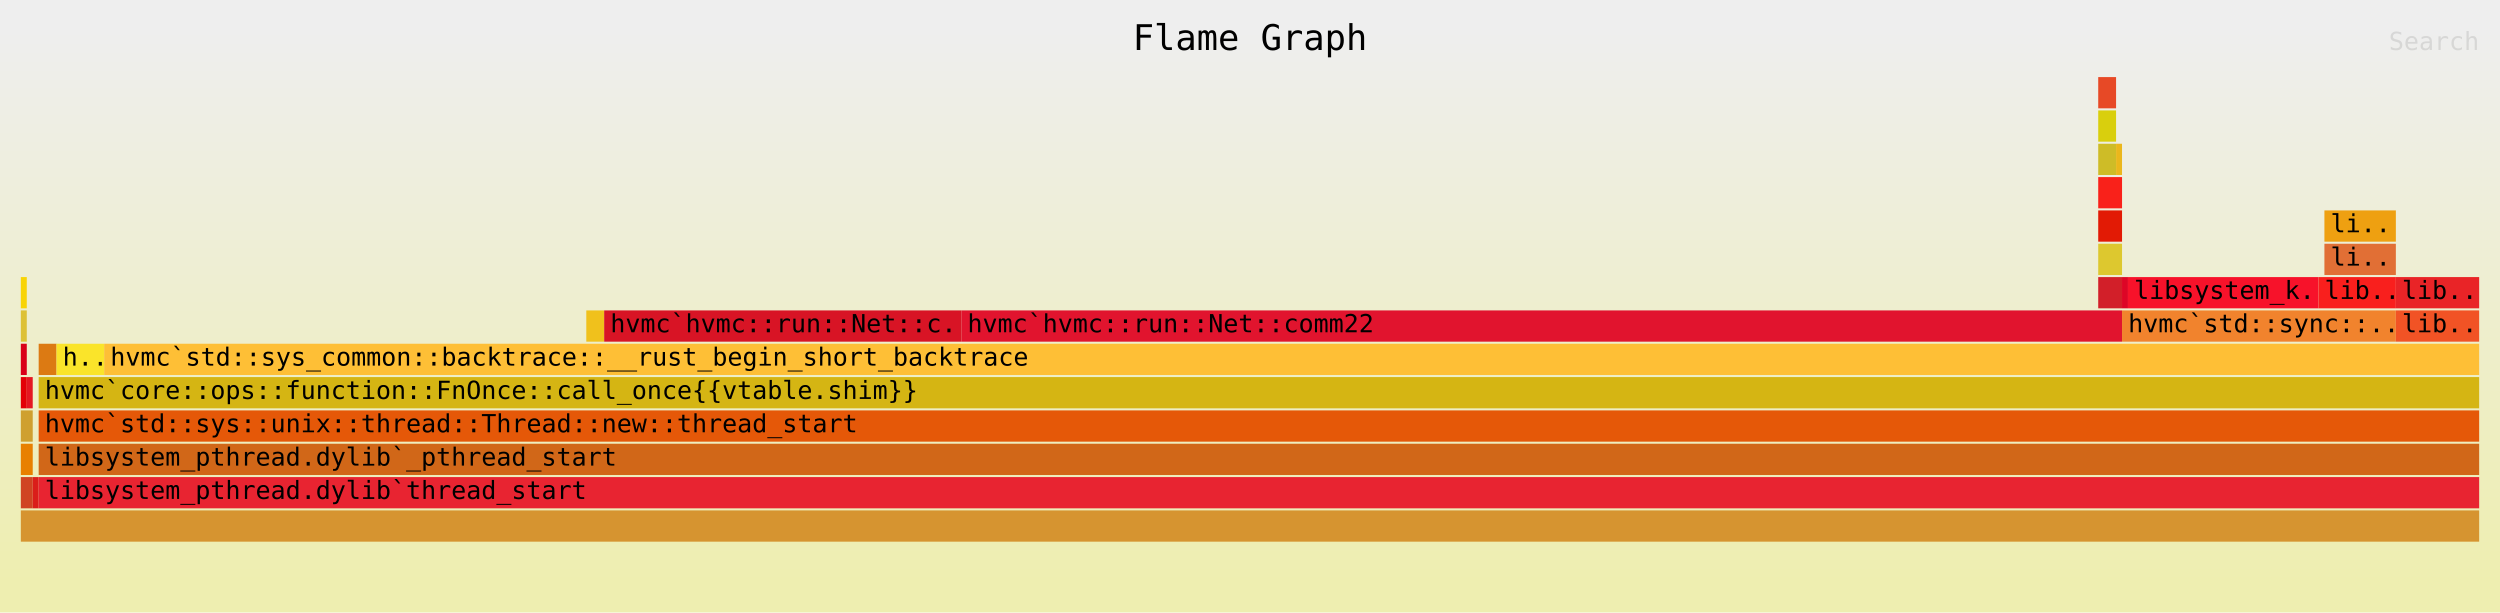
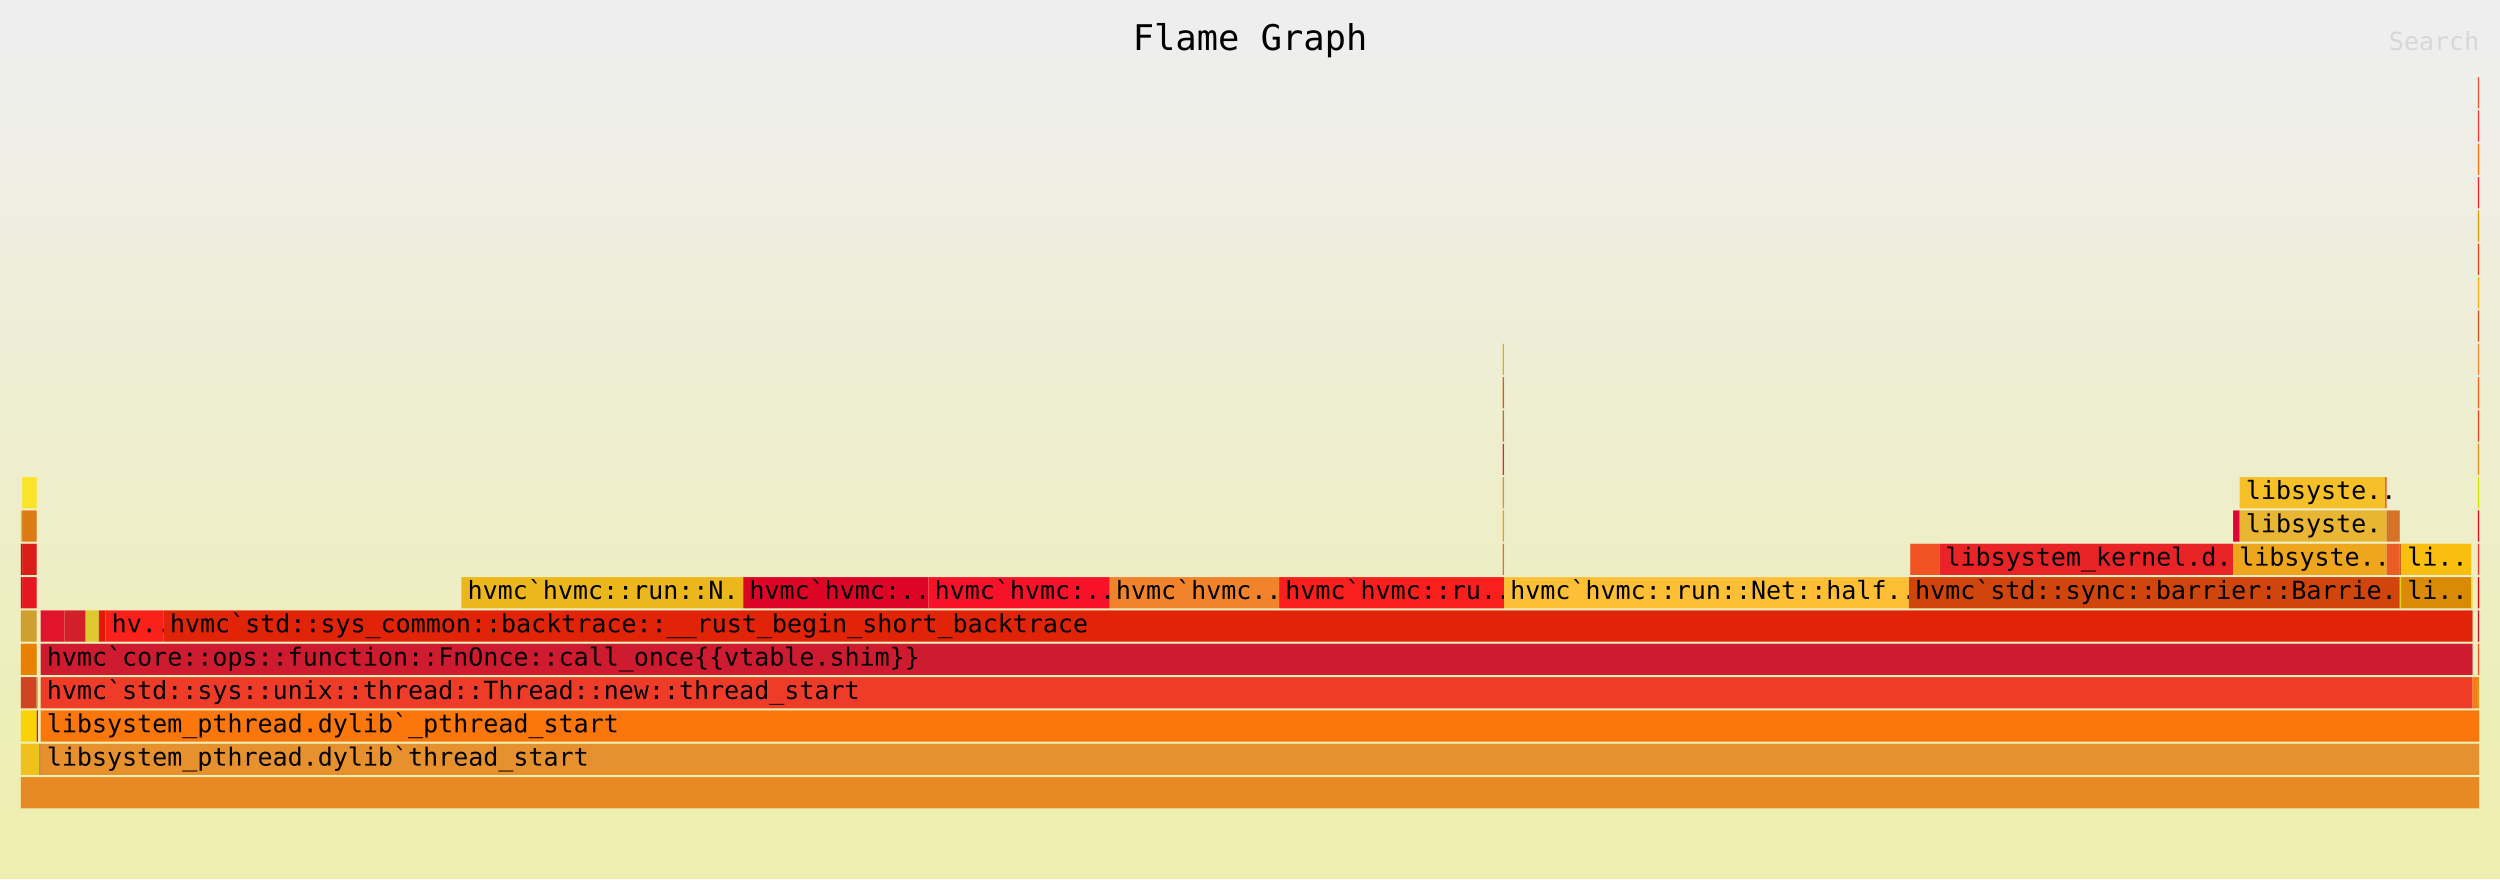
- <svg xmlns="http://www.w3.org/2000/svg" xmlns:ns1="http://github.com/jonhoo/inferno" version="1.1" width="1200" height="294" viewBox="0 0 1200 294">
+ <svg xmlns="http://www.w3.org/2000/svg" xmlns:ns1="http://github.com/jonhoo/inferno" version="1.1" width="1200" height="422" viewBox="0 0 1200 422">
  <defs>
    <linearGradient id="background" y1="0" y2="1" x1="0" x2="0">
      <stop stop-color="#eeeeee" offset="5%" />
      <stop stop-color="#eeeeb0" offset="95%" />
    </linearGradient>
  </defs>
  <style type="text/css">
text { font-family:monospace; font-size:12px }
#title { text-anchor:middle; font-size:17px; }
#matched { text-anchor:end; }
#search { text-anchor:end; opacity:0.1; cursor:pointer; }
#search:hover, #search.show { opacity:1; }
#subtitle { text-anchor:middle; font-color:rgb(160,160,160); }
#unzoom { cursor:pointer; }
#frames &gt; *:hover { stroke:black; stroke-width:0.5; cursor:pointer; }
.hide { display:none; }
.parent { opacity:0.5; }
</style>
-   <rect x="0" y="0" width="100%" height="294" fill="url(#background)" />
+   <rect x="0" y="0" width="100%" height="422" fill="url(#background)" />
  <text id="title" fill="rgb(0,0,0)" x="50%" y="24.00">Flame Graph</text>
-   <text id="details" fill="rgb(0,0,0)" x="10" y="277.00"> </text>
+   <text id="details" fill="rgb(0,0,0)" x="10" y="405.00"> </text>
  <text id="unzoom" class="hide" fill="rgb(0,0,0)" x="10" y="24.00">Reset Zoom</text>
  <text id="search" fill="rgb(0,0,0)" x="1190" y="24.00">Search</text>
-   <text id="matched" fill="rgb(0,0,0)" x="1190" y="277.00"> </text>
-   <svg id="frames" x="10" width="1180" total_samples="413">
-     <g>
-       <rect x="0%" y="181" width="0.242%" height="15" fill="rgb(227,0,7)" ns1:x="0" ns1:w="1" />
-       <text x="0.25%" y="191.50" />
-     </g>
-     <g>
-       <rect x="0%" y="165" width="0.242%" height="15" fill="rgb(217,0,24)" ns1:x="0" ns1:w="1" />
-       <text x="0.25%" y="175.50" />
-     </g>
-     <g>
-       <rect x="0%" y="149" width="0.242%" height="15" fill="rgb(221,193,54)" ns1:x="0" ns1:w="1" />
-       <text x="0.25%" y="159.50" />
-     </g>
-     <g>
-       <rect x="0%" y="133" width="0.242%" height="15" fill="rgb(248,212,6)" ns1:x="0" ns1:w="1" />
-       <text x="0.25%" y="143.50" />
-     </g>
-     <g>
-       <rect x="0%" y="229" width="0.484%" height="15" fill="rgb(208,68,35)" ns1:x="0" ns1:w="2" />
-       <text x="0.25%" y="239.50" />
-     </g>
-     <g>
-       <rect x="0%" y="213" width="0.484%" height="15" fill="rgb(232,128,0)" ns1:x="0" ns1:w="2" />
-       <text x="0.25%" y="223.50" />
-     </g>
-     <g>
-       <rect x="0%" y="197" width="0.484%" height="15" fill="rgb(207,160,47)" ns1:x="0" ns1:w="2" />
-       <text x="0.25%" y="207.50" />
-     </g>
-     <g>
-       <rect x="0.242%" y="181" width="0.242%" height="15" fill="rgb(228,23,34)" ns1:x="1" ns1:w="1" />
-       <text x="0.492%" y="191.50" />
-     </g>
-     <g>
-       <rect x="0.484%" y="229" width="0.242%" height="15" fill="rgb(218,30,26)" ns1:x="2" ns1:w="1" />
-       <text x="0.734%" y="239.50" />
-     </g>
-     <g>
-       <rect x="0.726%" y="165" width="0.726%" height="15" fill="rgb(220,122,19)" ns1:x="3" ns1:w="3" />
-       <text x="0.976%" y="175.50" />
-     </g>
-     <g>
-       <rect x="1.453%" y="165" width="1.937%" height="15" fill="rgb(250,228,42)" ns1:x="6" ns1:w="8" />
-       <text x="1.703%" y="175.50">h..</text>
-     </g>
-     <g>
-       <rect x="23.002%" y="149" width="0.726%" height="15" fill="rgb(240,193,28)" ns1:x="95" ns1:w="3" />
-       <text x="23.252%" y="159.50" />
-     </g>
-     <g>
-       <rect x="23.729%" y="149" width="14.528%" height="15" fill="rgb(216,20,37)" ns1:x="98" ns1:w="60" />
-       <text x="23.979%" y="159.50">hvmc`hvmc::run::Net::c..</text>
-     </g>
-     <g>
-       <rect x="84.504%" y="69" width="0.726%" height="15" fill="rgb(206,188,39)" ns1:x="349" ns1:w="3" />
-       <text x="84.754%" y="79.50" />
-     </g>
-     <g>
-       <rect x="84.504%" y="53" width="0.726%" height="15" fill="rgb(217,207,13)" ns1:x="349" ns1:w="3" />
-       <text x="84.754%" y="63.50" />
-     </g>
-     <g>
-       <rect x="84.504%" y="37" width="0.726%" height="15" fill="rgb(231,73,38)" ns1:x="349" ns1:w="3" />
-       <text x="84.754%" y="47.50" />
-     </g>
-     <g>
-       <rect x="38.257%" y="149" width="47.215%" height="15" fill="rgb(225,20,46)" ns1:x="158" ns1:w="195" />
-       <text x="38.507%" y="159.50">hvmc`hvmc::run::Net::comm22</text>
-     </g>
-     <g>
-       <rect x="84.504%" y="133" width="0.969%" height="15" fill="rgb(210,31,41)" ns1:x="349" ns1:w="4" />
-       <text x="84.754%" y="143.50" />
-     </g>
-     <g>
-       <rect x="84.504%" y="117" width="0.969%" height="15" fill="rgb(221,200,47)" ns1:x="349" ns1:w="4" />
-       <text x="84.754%" y="127.50" />
-     </g>
-     <g>
-       <rect x="84.504%" y="101" width="0.969%" height="15" fill="rgb(226,26,5)" ns1:x="349" ns1:w="4" />
-       <text x="84.754%" y="111.50" />
-     </g>
-     <g>
-       <rect x="84.504%" y="85" width="0.969%" height="15" fill="rgb(249,33,26)" ns1:x="349" ns1:w="4" />
-       <text x="84.754%" y="95.50" />
-     </g>
-     <g>
-       <rect x="85.23%" y="69" width="0.242%" height="15" fill="rgb(235,183,28)" ns1:x="352" ns1:w="1" />
-       <text x="85.48%" y="79.50" />
-     </g>
-     <g>
-       <rect x="85.472%" y="133" width="0.242%" height="15" fill="rgb(221,5,38)" ns1:x="353" ns1:w="1" />
-       <text x="85.722%" y="143.50" />
-     </g>
-     <g>
-       <rect x="85.714%" y="133" width="7.748%" height="15" fill="rgb(247,18,42)" ns1:x="354" ns1:w="32" />
-       <text x="85.964%" y="143.50">libsystem_k..</text>
-     </g>
-     <g>
-       <rect x="85.472%" y="149" width="11.138%" height="15" fill="rgb(241,131,45)" ns1:x="353" ns1:w="46" />
-       <text x="85.722%" y="159.50">hvmc`std::sync::..</text>
-     </g>
-     <g>
-       <rect x="93.463%" y="133" width="3.148%" height="15" fill="rgb(249,31,29)" ns1:x="386" ns1:w="13" />
-       <text x="93.713%" y="143.50">lib..</text>
-     </g>
-     <g>
-       <rect x="93.705%" y="117" width="2.906%" height="15" fill="rgb(225,111,53)" ns1:x="387" ns1:w="12" />
-       <text x="93.955%" y="127.50">li..</text>
-     </g>
-     <g>
-       <rect x="93.705%" y="101" width="2.906%" height="15" fill="rgb(238,160,17)" ns1:x="387" ns1:w="12" />
-       <text x="93.955%" y="111.50">li..</text>
-     </g>
-     <g>
-       <rect x="0%" y="245" width="100%" height="15" fill="rgb(214,148,48)" ns1:x="0" ns1:w="413" />
+   <text id="matched" fill="rgb(0,0,0)" x="1190" y="405.00"> </text>
+   <svg id="frames" x="10" width="1180" total_samples="1858">
+     <g>
+       <rect x="0%" y="277" width="0.054%" height="15" fill="rgb(227,0,7)" ns1:x="0" ns1:w="1" />
+       <text x="0.25%" y="287.50" />
+     </g>
+     <g>
+       <rect x="0%" y="261" width="0.054%" height="15" fill="rgb(217,0,24)" ns1:x="0" ns1:w="1" />
+       <text x="0.25%" y="271.50" />
+     </g>
+     <g>
+       <rect x="0%" y="245" width="0.054%" height="15" fill="rgb(221,193,54)" ns1:x="0" ns1:w="1" />
      <text x="0.25%" y="255.50" />
    </g>
    <g>
-       <rect x="0.726%" y="229" width="99.274%" height="15" fill="rgb(232,36,49)" ns1:x="3" ns1:w="410" />
-       <text x="0.976%" y="239.50">libsystem_pthread.dylib`thread_start</text>
-     </g>
-     <g>
-       <rect x="0.726%" y="213" width="99.274%" height="15" fill="rgb(209,103,24)" ns1:x="3" ns1:w="410" />
-       <text x="0.976%" y="223.50">libsystem_pthread.dylib`_pthread_start</text>
-     </g>
-     <g>
-       <rect x="0.726%" y="197" width="99.274%" height="15" fill="rgb(229,88,8)" ns1:x="3" ns1:w="410" />
-       <text x="0.976%" y="207.50">hvmc`std::sys::unix::thread::Thread::new::thread_start</text>
-     </g>
-     <g>
-       <rect x="0.726%" y="181" width="99.274%" height="15" fill="rgb(213,181,19)" ns1:x="3" ns1:w="410" />
-       <text x="0.976%" y="191.50">hvmc`core::ops::function::FnOnce::call_once{{vtable.shim}}</text>
-     </g>
-     <g>
-       <rect x="3.39%" y="165" width="96.61%" height="15" fill="rgb(254,191,54)" ns1:x="14" ns1:w="399" />
-       <text x="3.64%" y="175.50">hvmc`std::sys_common::backtrace::__rust_begin_short_backtrace</text>
-     </g>
-     <g>
-       <rect x="96.61%" y="149" width="3.39%" height="15" fill="rgb(241,83,37)" ns1:x="399" ns1:w="14" />
-       <text x="96.86%" y="159.50">lib..</text>
-     </g>
-     <g>
-       <rect x="96.61%" y="133" width="3.39%" height="15" fill="rgb(233,36,39)" ns1:x="399" ns1:w="14" />
-       <text x="96.86%" y="143.50">lib..</text>
+       <rect x="0%" y="341" width="0.646%" height="15" fill="rgb(248,212,6)" ns1:x="0" ns1:w="12" />
+       <text x="0.25%" y="351.50" />
+     </g>
+     <g>
+       <rect x="0%" y="325" width="0.646%" height="15" fill="rgb(208,68,35)" ns1:x="0" ns1:w="12" />
+       <text x="0.25%" y="335.50" />
+     </g>
+     <g>
+       <rect x="0%" y="309" width="0.646%" height="15" fill="rgb(232,128,0)" ns1:x="0" ns1:w="12" />
+       <text x="0.25%" y="319.50" />
+     </g>
+     <g>
+       <rect x="0%" y="293" width="0.646%" height="15" fill="rgb(207,160,47)" ns1:x="0" ns1:w="12" />
+       <text x="0.25%" y="303.50" />
+     </g>
+     <g>
+       <rect x="0.054%" y="277" width="0.592%" height="15" fill="rgb(228,23,34)" ns1:x="1" ns1:w="11" />
+       <text x="0.304%" y="287.50" />
+     </g>
+     <g>
+       <rect x="0.054%" y="261" width="0.592%" height="15" fill="rgb(218,30,26)" ns1:x="1" ns1:w="11" />
+       <text x="0.304%" y="271.50" />
+     </g>
+     <g>
+       <rect x="0.054%" y="245" width="0.592%" height="15" fill="rgb(220,122,19)" ns1:x="1" ns1:w="11" />
+       <text x="0.304%" y="255.50" />
+     </g>
+     <g>
+       <rect x="0.054%" y="229" width="0.592%" height="15" fill="rgb(250,228,42)" ns1:x="1" ns1:w="11" />
+       <text x="0.304%" y="239.50" />
+     </g>
+     <g>
+       <rect x="0%" y="357" width="0.7%" height="15" fill="rgb(240,193,28)" ns1:x="0" ns1:w="13" />
+       <text x="0.25%" y="367.50" />
+     </g>
+     <g>
+       <rect x="0.646%" y="341" width="0.054%" height="15" fill="rgb(216,20,37)" ns1:x="12" ns1:w="1" />
+       <text x="0.896%" y="351.50" />
+     </g>
+     <g>
+       <rect x="0.646%" y="325" width="0.054%" height="15" fill="rgb(206,188,39)" ns1:x="12" ns1:w="1" />
+       <text x="0.896%" y="335.50" />
+     </g>
+     <g>
+       <rect x="0.7%" y="357" width="0.054%" height="15" fill="rgb(217,207,13)" ns1:x="13" ns1:w="1" />
+       <text x="0.95%" y="367.50" />
+     </g>
+     <g>
+       <rect x="0.753%" y="357" width="0.054%" height="15" fill="rgb(231,73,38)" ns1:x="14" ns1:w="1" />
+       <text x="1.004%" y="367.50" />
+     </g>
+     <g>
+       <rect x="0.807%" y="293" width="0.969%" height="15" fill="rgb(225,20,46)" ns1:x="15" ns1:w="18" />
+       <text x="1.057%" y="303.50" />
+     </g>
+     <g>
+       <rect x="1.776%" y="293" width="0.861%" height="15" fill="rgb(210,31,41)" ns1:x="33" ns1:w="16" />
+       <text x="2.026%" y="303.50" />
+     </g>
+     <g>
+       <rect x="2.637%" y="293" width="0.538%" height="15" fill="rgb(221,200,47)" ns1:x="49" ns1:w="10" />
+       <text x="2.887%" y="303.50" />
+     </g>
+     <g>
+       <rect x="3.175%" y="293" width="0.269%" height="15" fill="rgb(226,26,5)" ns1:x="59" ns1:w="5" />
+       <text x="3.425%" y="303.50" />
+     </g>
+     <g>
+       <rect x="3.445%" y="293" width="2.368%" height="15" fill="rgb(249,33,26)" ns1:x="64" ns1:w="44" />
+       <text x="3.695%" y="303.50">hv..</text>
+     </g>
+     <g>
+       <rect x="17.922%" y="277" width="11.464%" height="15" fill="rgb(235,183,28)" ns1:x="333" ns1:w="213" />
+       <text x="18.172%" y="287.50">hvmc`hvmc::run::N..</text>
+     </g>
+     <g>
+       <rect x="29.386%" y="277" width="7.535%" height="15" fill="rgb(221,5,38)" ns1:x="546" ns1:w="140" />
+       <text x="29.636%" y="287.50">hvmc`hvmc:..</text>
+     </g>
+     <g>
+       <rect x="36.921%" y="277" width="7.373%" height="15" fill="rgb(247,18,42)" ns1:x="686" ns1:w="137" />
+       <text x="37.171%" y="287.50">hvmc`hvmc:..</text>
+     </g>
+     <g>
+       <rect x="44.295%" y="277" width="6.889%" height="15" fill="rgb(241,131,45)" ns1:x="823" ns1:w="128" />
+       <text x="44.545%" y="287.50">hvmc`hvmc..</text>
+     </g>
+     <g>
+       <rect x="51.184%" y="277" width="9.15%" height="15" fill="rgb(249,31,29)" ns1:x="951" ns1:w="170" />
+       <text x="51.434%" y="287.50">hvmc`hvmc::ru..</text>
+     </g>
+     <g>
+       <rect x="60.28%" y="261" width="0.054%" height="15" fill="rgb(225,111,53)" ns1:x="1120" ns1:w="1" />
+       <text x="60.53%" y="271.50" />
+     </g>
+     <g>
+       <rect x="60.28%" y="245" width="0.054%" height="15" fill="rgb(238,160,17)" ns1:x="1120" ns1:w="1" />
+       <text x="60.53%" y="255.50" />
+     </g>
+     <g>
+       <rect x="60.28%" y="229" width="0.054%" height="15" fill="rgb(214,148,48)" ns1:x="1120" ns1:w="1" />
+       <text x="60.53%" y="239.50" />
+     </g>
+     <g>
+       <rect x="60.28%" y="213" width="0.054%" height="15" fill="rgb(232,36,49)" ns1:x="1120" ns1:w="1" />
+       <text x="60.53%" y="223.50" />
+     </g>
+     <g>
+       <rect x="60.28%" y="197" width="0.054%" height="15" fill="rgb(209,103,24)" ns1:x="1120" ns1:w="1" />
+       <text x="60.53%" y="207.50" />
+     </g>
+     <g>
+       <rect x="60.28%" y="181" width="0.054%" height="15" fill="rgb(229,88,8)" ns1:x="1120" ns1:w="1" />
+       <text x="60.53%" y="191.50" />
+     </g>
+     <g>
+       <rect x="60.28%" y="165" width="0.054%" height="15" fill="rgb(213,181,19)" ns1:x="1120" ns1:w="1" />
+       <text x="60.53%" y="175.50" />
+     </g>
+     <g>
+       <rect x="60.334%" y="277" width="16.469%" height="15" fill="rgb(254,191,54)" ns1:x="1121" ns1:w="306" />
+       <text x="60.584%" y="287.50">hvmc`hvmc::run::Net::half..</text>
+     </g>
+     <g>
+       <rect x="76.857%" y="261" width="1.184%" height="15" fill="rgb(241,83,37)" ns1:x="1428" ns1:w="22" />
+       <text x="77.107%" y="271.50" />
+     </g>
+     <g>
+       <rect x="78.041%" y="261" width="11.948%" height="15" fill="rgb(233,36,39)" ns1:x="1450" ns1:w="222" />
+       <text x="78.291%" y="271.50">libsystem_kernel.d..</text>
+     </g>
+     <g>
+       <rect x="89.989%" y="245" width="0.269%" height="15" fill="rgb(226,3,54)" ns1:x="1672" ns1:w="5" />
+       <text x="90.239%" y="255.50" />
+     </g>
+     <g>
+       <rect x="90.258%" y="229" width="5.92%" height="15" fill="rgb(245,192,40)" ns1:x="1677" ns1:w="110" />
+       <text x="90.508%" y="239.50">libsyste..</text>
+     </g>
+     <g>
+       <rect x="89.989%" y="261" width="6.243%" height="15" fill="rgb(238,167,29)" ns1:x="1672" ns1:w="116" />
+       <text x="90.239%" y="271.50">libsyste..</text>
+     </g>
+     <g>
+       <rect x="90.258%" y="245" width="5.974%" height="15" fill="rgb(232,182,51)" ns1:x="1677" ns1:w="111" />
+       <text x="90.508%" y="255.50">libsyste..</text>
+     </g>
+     <g>
+       <rect x="96.179%" y="229" width="0.054%" height="15" fill="rgb(231,60,39)" ns1:x="1787" ns1:w="1" />
+       <text x="96.429%" y="239.50" />
+     </g>
+     <g>
+       <rect x="76.803%" y="277" width="19.968%" height="15" fill="rgb(208,69,12)" ns1:x="1427" ns1:w="371" />
+       <text x="77.053%" y="287.50">hvmc`std::sync::barrier::Barrie..</text>
+     </g>
+     <g>
+       <rect x="96.233%" y="261" width="0.538%" height="15" fill="rgb(235,93,37)" ns1:x="1788" ns1:w="10" />
+       <text x="96.483%" y="271.50" />
+     </g>
+     <g>
+       <rect x="96.233%" y="245" width="0.538%" height="15" fill="rgb(213,116,39)" ns1:x="1788" ns1:w="10" />
+       <text x="96.483%" y="255.50" />
+     </g>
+     <g>
+       <rect x="96.771%" y="277" width="0.054%" height="15" fill="rgb(222,207,29)" ns1:x="1798" ns1:w="1" />
+       <text x="97.021%" y="287.50" />
+     </g>
+     <g>
+       <rect x="96.771%" y="261" width="0.054%" height="15" fill="rgb(206,96,30)" ns1:x="1798" ns1:w="1" />
+       <text x="97.021%" y="271.50" />
+     </g>
+     <g>
+       <rect x="96.825%" y="277" width="2.853%" height="15" fill="rgb(218,138,4)" ns1:x="1799" ns1:w="53" />
+       <text x="97.075%" y="287.50">li..</text>
+     </g>
+     <g>
+       <rect x="96.825%" y="261" width="2.853%" height="15" fill="rgb(250,191,14)" ns1:x="1799" ns1:w="53" />
+       <text x="97.075%" y="271.50">li..</text>
+     </g>
+     <g>
+       <rect x="0.807%" y="325" width="98.924%" height="15" fill="rgb(239,60,40)" ns1:x="15" ns1:w="1838" />
+       <text x="1.057%" y="335.50">hvmc`std::sys::unix::thread::Thread::new::thread_start</text>
+     </g>
+     <g>
+       <rect x="0.807%" y="309" width="98.924%" height="15" fill="rgb(206,27,48)" ns1:x="15" ns1:w="1838" />
+       <text x="1.057%" y="319.50">hvmc`core::ops::function::FnOnce::call_once{{vtable.shim}}</text>
+     </g>
+     <g>
+       <rect x="5.813%" y="293" width="93.918%" height="15" fill="rgb(225,35,8)" ns1:x="108" ns1:w="1745" />
+       <text x="6.063%" y="303.50">hvmc`std::sys_common::backtrace::__rust_begin_short_backtrace</text>
+     </g>
+     <g>
+       <rect x="99.677%" y="277" width="0.054%" height="15" fill="rgb(250,213,24)" ns1:x="1852" ns1:w="1" />
+       <text x="99.927%" y="287.50" />
+     </g>
+     <g>
+       <rect x="99.731%" y="325" width="0.215%" height="15" fill="rgb(247,123,22)" ns1:x="1853" ns1:w="4" />
+       <text x="99.981%" y="335.50" />
+     </g>
+     <g>
+       <rect x="0%" y="373" width="100%" height="15" fill="rgb(231,138,38)" ns1:x="0" ns1:w="1858" />
+       <text x="0.25%" y="383.50" />
+     </g>
+     <g>
+       <rect x="0.807%" y="357" width="99.193%" height="15" fill="rgb(231,145,46)" ns1:x="15" ns1:w="1843" />
+       <text x="1.057%" y="367.50">libsystem_pthread.dylib`thread_start</text>
+     </g>
+     <g>
+       <rect x="0.807%" y="341" width="99.193%" height="15" fill="rgb(251,118,11)" ns1:x="15" ns1:w="1843" />
+       <text x="1.057%" y="351.50">libsystem_pthread.dylib`_pthread_start</text>
+     </g>
+     <g>
+       <rect x="99.946%" y="325" width="0.054%" height="15" fill="rgb(217,147,25)" ns1:x="1857" ns1:w="1" />
+       <text x="100.196%" y="335.50" />
+     </g>
+     <g>
+       <rect x="99.946%" y="309" width="0.054%" height="15" fill="rgb(247,81,37)" ns1:x="1857" ns1:w="1" />
+       <text x="100.196%" y="319.50" />
+     </g>
+     <g>
+       <rect x="99.946%" y="293" width="0.054%" height="15" fill="rgb(209,12,38)" ns1:x="1857" ns1:w="1" />
+       <text x="100.196%" y="303.50" />
+     </g>
+     <g>
+       <rect x="99.946%" y="277" width="0.054%" height="15" fill="rgb(227,1,9)" ns1:x="1857" ns1:w="1" />
+       <text x="100.196%" y="287.50" />
+     </g>
+     <g>
+       <rect x="99.946%" y="261" width="0.054%" height="15" fill="rgb(248,47,43)" ns1:x="1857" ns1:w="1" />
+       <text x="100.196%" y="271.50" />
+     </g>
+     <g>
+       <rect x="99.946%" y="245" width="0.054%" height="15" fill="rgb(221,10,30)" ns1:x="1857" ns1:w="1" />
+       <text x="100.196%" y="255.50" />
+     </g>
+     <g>
+       <rect x="99.946%" y="229" width="0.054%" height="15" fill="rgb(210,229,1)" ns1:x="1857" ns1:w="1" />
+       <text x="100.196%" y="239.50" />
+     </g>
+     <g>
+       <rect x="99.946%" y="213" width="0.054%" height="15" fill="rgb(222,148,37)" ns1:x="1857" ns1:w="1" />
+       <text x="100.196%" y="223.50" />
+     </g>
+     <g>
+       <rect x="99.946%" y="197" width="0.054%" height="15" fill="rgb(234,67,33)" ns1:x="1857" ns1:w="1" />
+       <text x="100.196%" y="207.50" />
+     </g>
+     <g>
+       <rect x="99.946%" y="181" width="0.054%" height="15" fill="rgb(247,98,35)" ns1:x="1857" ns1:w="1" />
+       <text x="100.196%" y="191.50" />
+     </g>
+     <g>
+       <rect x="99.946%" y="165" width="0.054%" height="15" fill="rgb(247,138,52)" ns1:x="1857" ns1:w="1" />
+       <text x="100.196%" y="175.50" />
+     </g>
+     <g>
+       <rect x="99.946%" y="149" width="0.054%" height="15" fill="rgb(213,79,30)" ns1:x="1857" ns1:w="1" />
+       <text x="100.196%" y="159.50" />
+     </g>
+     <g>
+       <rect x="99.946%" y="133" width="0.054%" height="15" fill="rgb(246,177,23)" ns1:x="1857" ns1:w="1" />
+       <text x="100.196%" y="143.50" />
+     </g>
+     <g>
+       <rect x="99.946%" y="117" width="0.054%" height="15" fill="rgb(230,62,27)" ns1:x="1857" ns1:w="1" />
+       <text x="100.196%" y="127.50" />
+     </g>
+     <g>
+       <rect x="99.946%" y="101" width="0.054%" height="15" fill="rgb(216,154,8)" ns1:x="1857" ns1:w="1" />
+       <text x="100.196%" y="111.50" />
+     </g>
+     <g>
+       <rect x="99.946%" y="85" width="0.054%" height="15" fill="rgb(244,35,45)" ns1:x="1857" ns1:w="1" />
+       <text x="100.196%" y="95.50" />
+     </g>
+     <g>
+       <rect x="99.946%" y="69" width="0.054%" height="15" fill="rgb(251,115,12)" ns1:x="1857" ns1:w="1" />
+       <text x="100.196%" y="79.50" />
+     </g>
+     <g>
+       <rect x="99.946%" y="53" width="0.054%" height="15" fill="rgb(240,54,50)" ns1:x="1857" ns1:w="1" />
+       <text x="100.196%" y="63.50" />
+     </g>
+     <g>
+       <rect x="99.946%" y="37" width="0.054%" height="15" fill="rgb(233,84,52)" ns1:x="1857" ns1:w="1" />
+       <text x="100.196%" y="47.50" />
    </g>
  </svg>
</svg>
